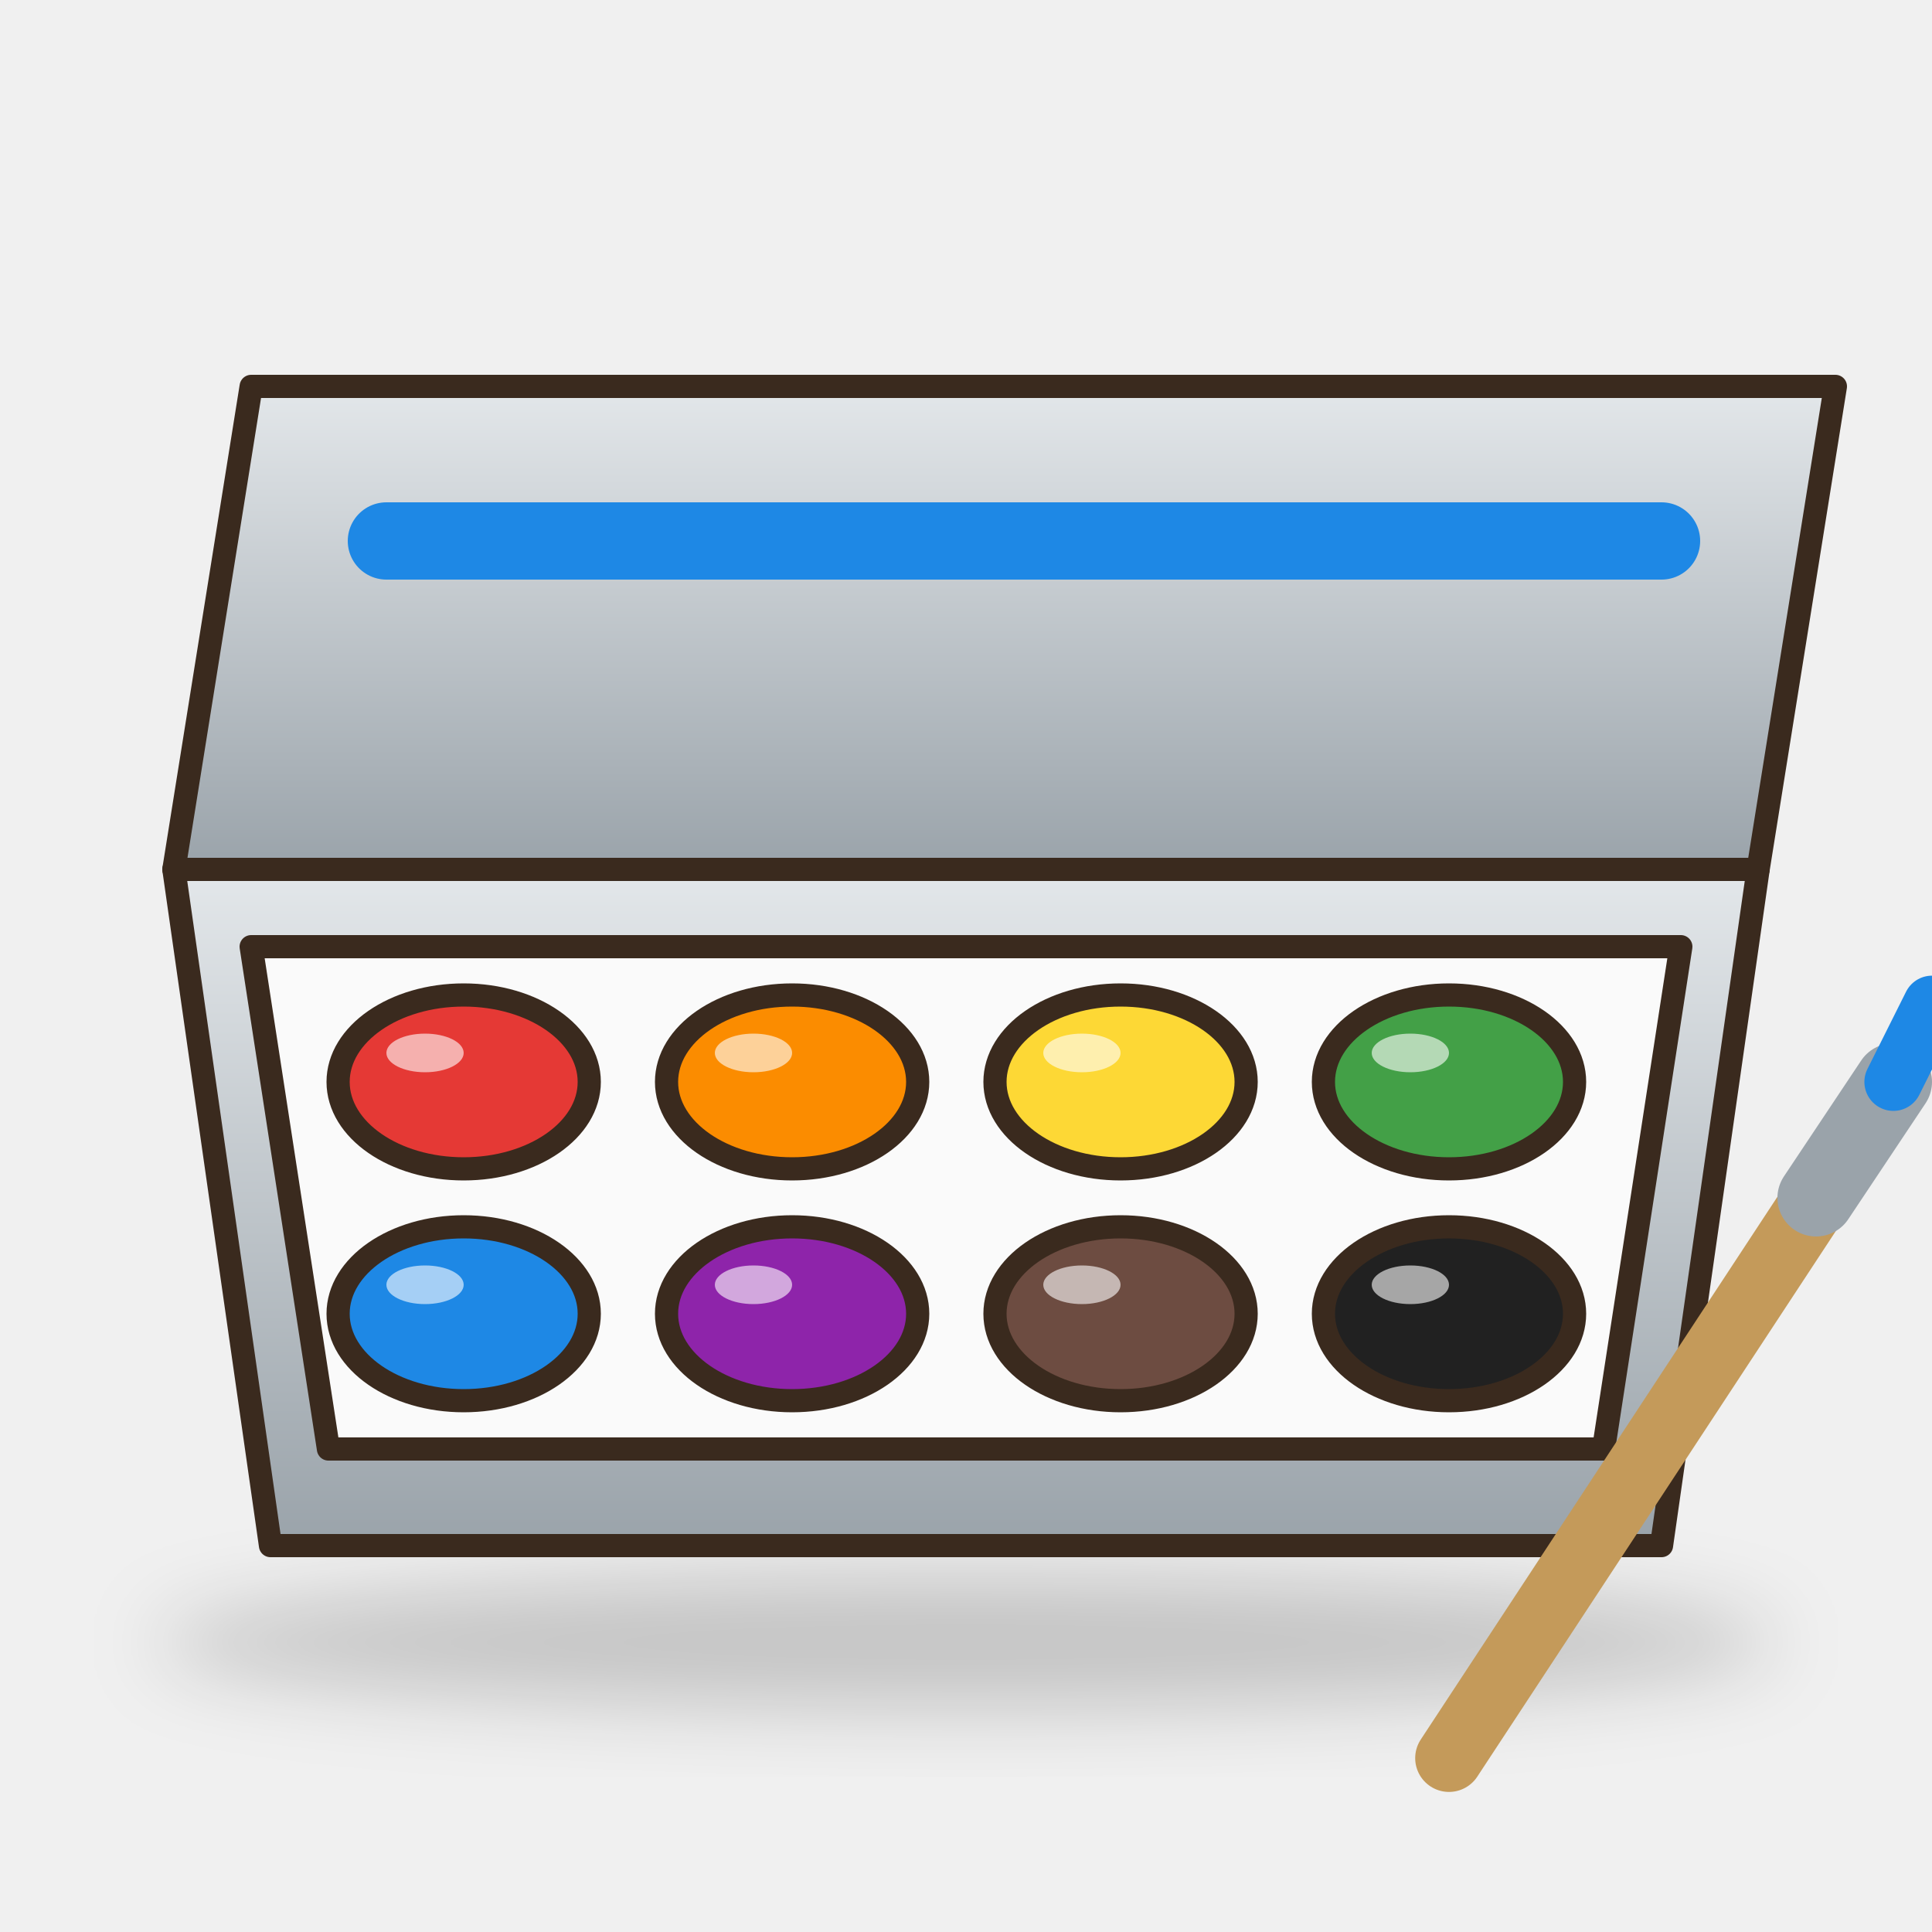
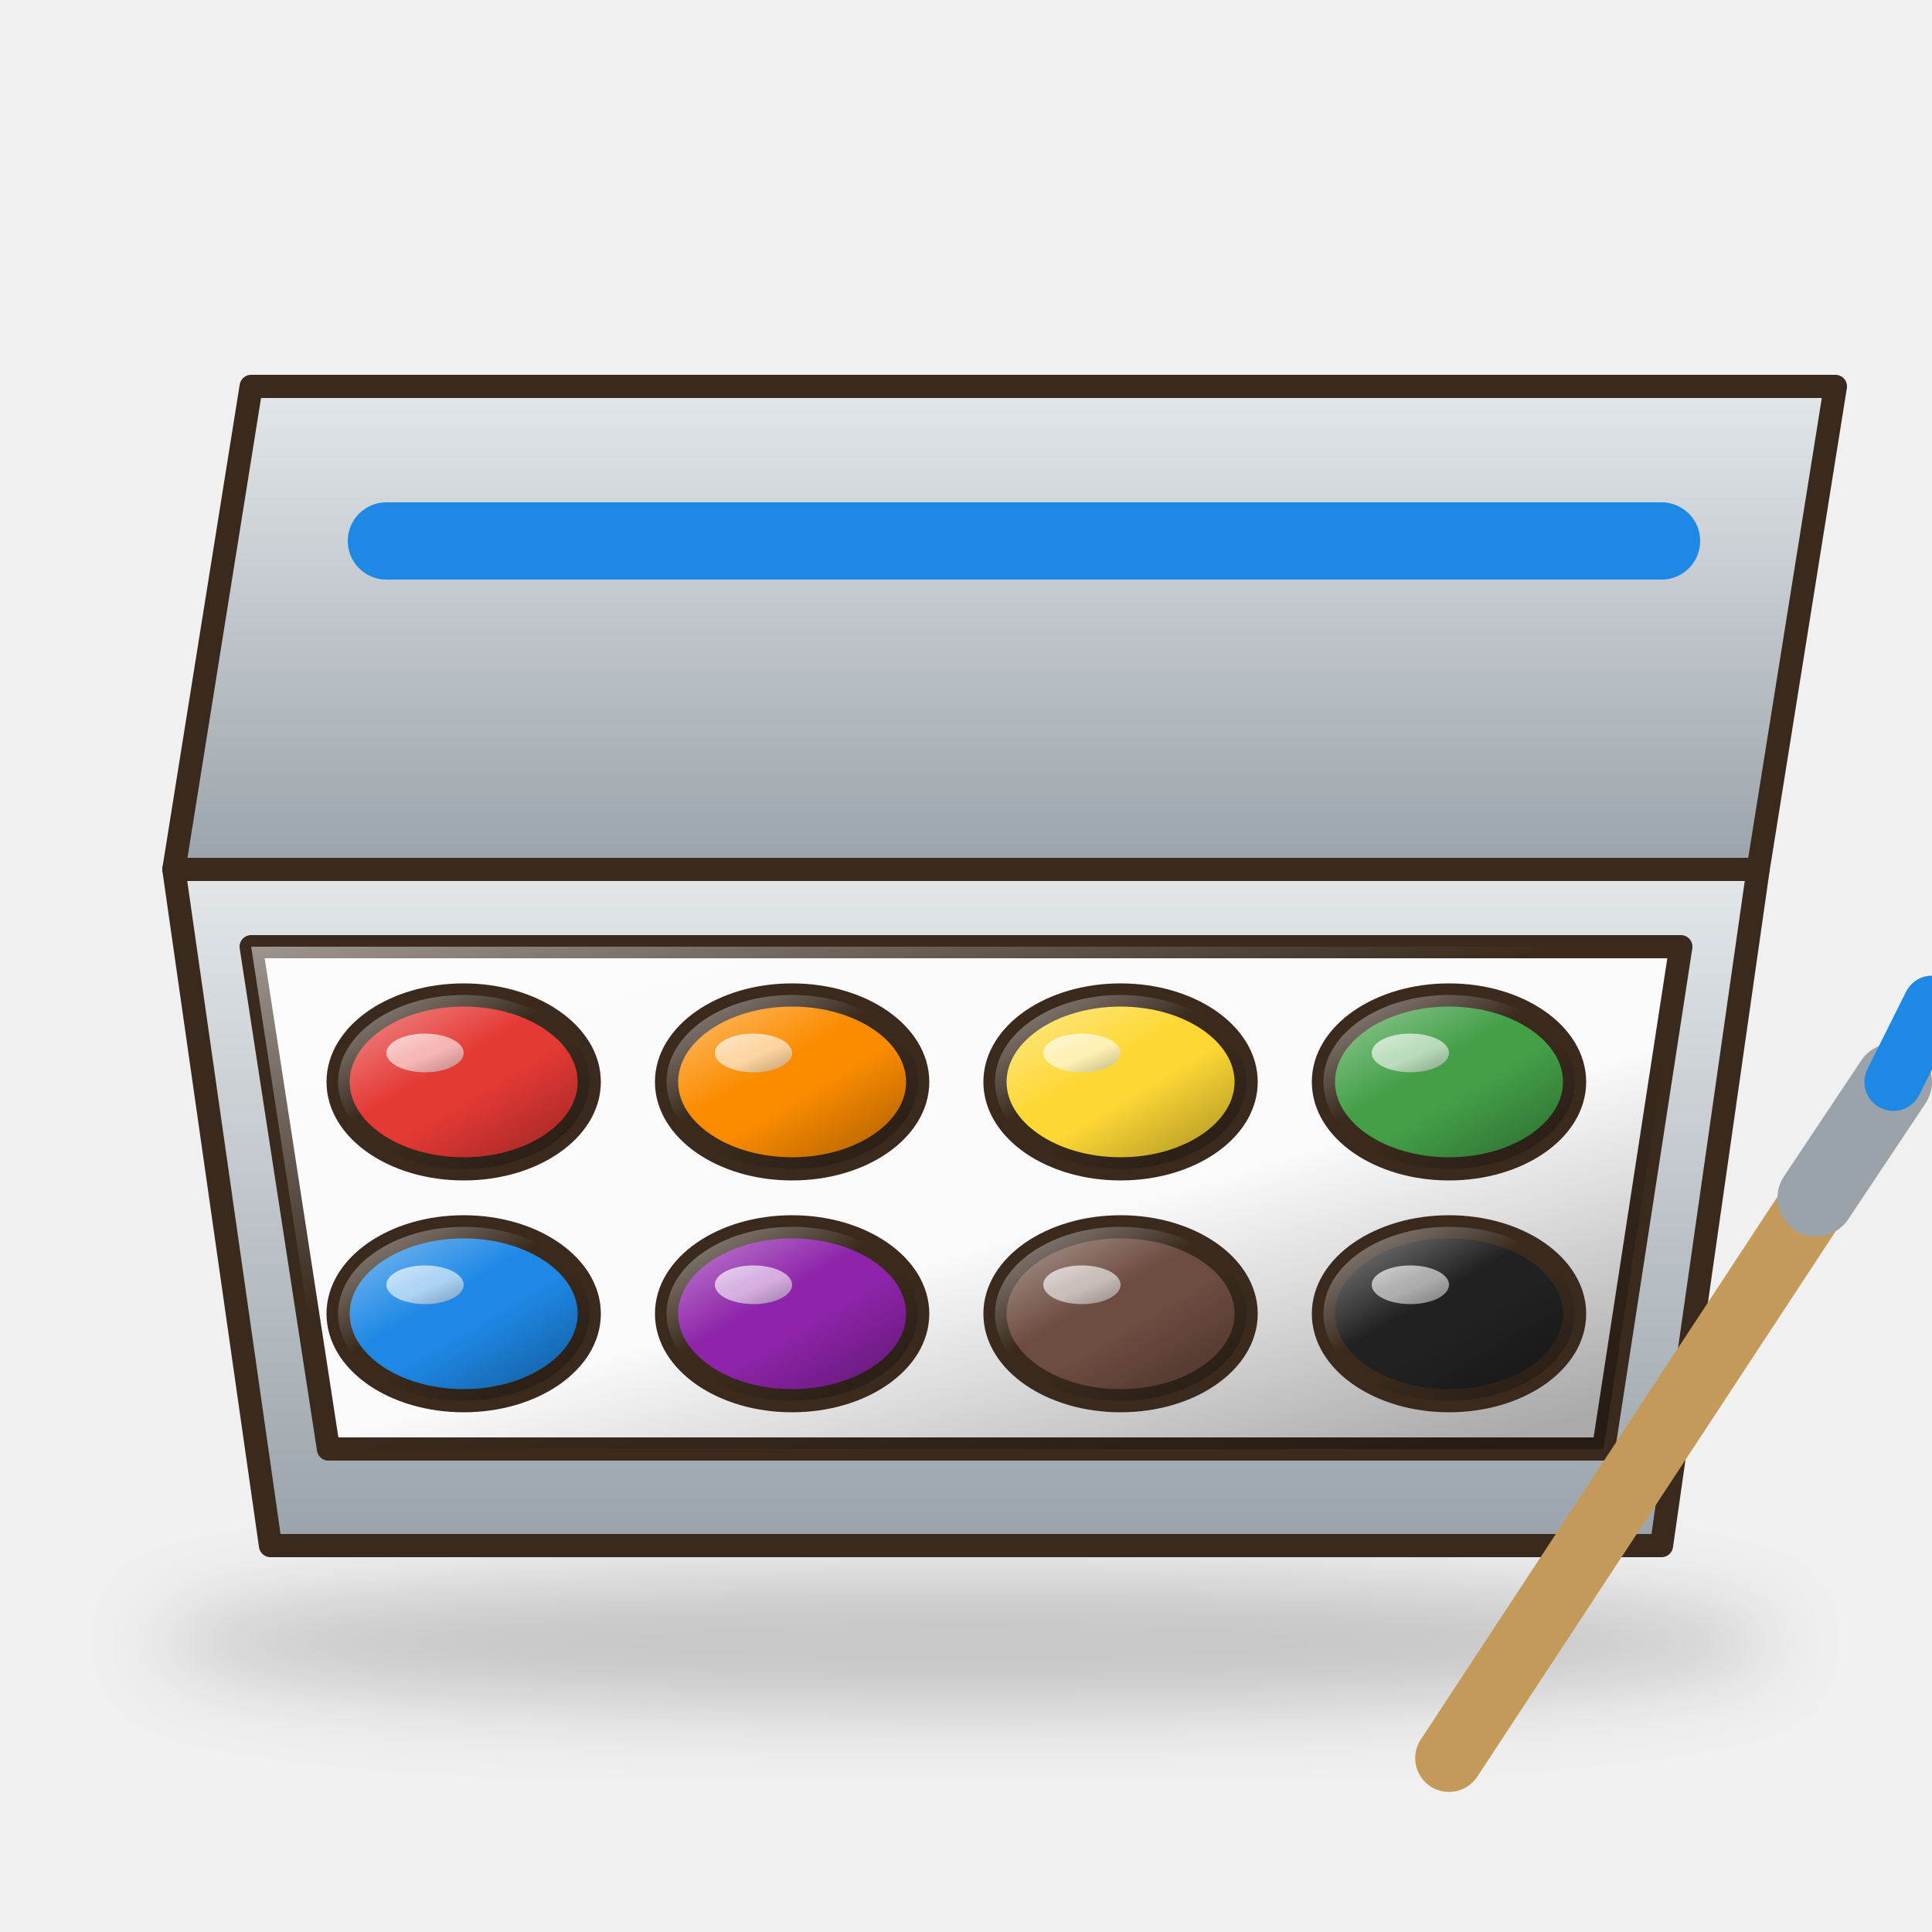
<svg xmlns="http://www.w3.org/2000/svg" width="200" height="200" viewBox="0 0 200 200" role="img" aria-label="Malkasten">
  <defs>
    <filter id="weich" x="-50%" y="-50%" width="200%" height="200%">
      <feGaussianBlur stdDeviation="4" />
    </filter>
+     <linearGradient id="licht" x1="0" y1="0" x2=".85" y2="1">
+       <stop offset="0" stop-color="#fff" stop-opacity=".5" />
+       <stop offset=".45" stop-color="#fff" stop-opacity="0" />
+       <stop offset=".6" stop-color="#000" stop-opacity="0" />
+       <stop offset="1" stop-color="#000" stop-opacity=".32" />
+     </linearGradient>
    <linearGradient id="bl3" x1="0" y1="0" x2="0" y2="1">
      <stop offset="0" stop-color="#e3e7ea" />
      <stop offset="1" stop-color="#9aa3aa" />
    </linearGradient>
  </defs>
  <ellipse cx="100" cy="170" rx="84" ry="7" fill="#000" opacity=".18" filter="url(#weich)" />
  <g stroke="#3a2a1e" stroke-width="2.4" stroke-linejoin="round" stroke-linecap="round">
    <path d="M18 90 L182 90 L172 160 L28 160 Z" fill="url(#bl3)" />
    <path d="M26 98 L174 98 L166 150 L34 150 Z" fill="#fafafa" />
+     <path d="M26 98 L174 98 L166 150 L34 150 Z" fill="url(#licht)" stroke="none" />
    <ellipse cx="48" cy="112" rx="13" ry="9" fill="#e53935" />
+     <ellipse cx="48" cy="112" rx="13" ry="9" fill="url(#licht)" stroke="none" />
    <ellipse cx="44" cy="109" rx="4" ry="2" fill="#fff" stroke="none" opacity=".6" />
+     <ellipse cx="44" cy="109" rx="4" ry="2" fill="url(#licht)" opacity=".6" stroke="none" />
    <ellipse cx="82" cy="112" rx="13" ry="9" fill="#fb8c00" />
+     <ellipse cx="82" cy="112" rx="13" ry="9" fill="url(#licht)" stroke="none" />
    <ellipse cx="78" cy="109" rx="4" ry="2" fill="#fff" stroke="none" opacity=".6" />
+     <ellipse cx="78" cy="109" rx="4" ry="2" fill="url(#licht)" opacity=".6" stroke="none" />
    <ellipse cx="116" cy="112" rx="13" ry="9" fill="#fdd835" />
+     <ellipse cx="116" cy="112" rx="13" ry="9" fill="url(#licht)" stroke="none" />
    <ellipse cx="112" cy="109" rx="4" ry="2" fill="#fff" stroke="none" opacity=".6" />
+     <ellipse cx="112" cy="109" rx="4" ry="2" fill="url(#licht)" opacity=".6" stroke="none" />
    <ellipse cx="150" cy="112" rx="13" ry="9" fill="#43a047" />
+     <ellipse cx="150" cy="112" rx="13" ry="9" fill="url(#licht)" stroke="none" />
    <ellipse cx="146" cy="109" rx="4" ry="2" fill="#fff" stroke="none" opacity=".6" />
+     <ellipse cx="146" cy="109" rx="4" ry="2" fill="url(#licht)" opacity=".6" stroke="none" />
    <ellipse cx="48" cy="136" rx="13" ry="9" fill="#1e88e5" />
+     <ellipse cx="48" cy="136" rx="13" ry="9" fill="url(#licht)" stroke="none" />
    <ellipse cx="44" cy="133" rx="4" ry="2" fill="#fff" stroke="none" opacity=".6" />
+     <ellipse cx="44" cy="133" rx="4" ry="2" fill="url(#licht)" opacity=".6" stroke="none" />
    <ellipse cx="82" cy="136" rx="13" ry="9" fill="#8e24aa" />
+     <ellipse cx="82" cy="136" rx="13" ry="9" fill="url(#licht)" stroke="none" />
    <ellipse cx="78" cy="133" rx="4" ry="2" fill="#fff" stroke="none" opacity=".6" />
+     <ellipse cx="78" cy="133" rx="4" ry="2" fill="url(#licht)" opacity=".6" stroke="none" />
    <ellipse cx="116" cy="136" rx="13" ry="9" fill="#6d4c41" />
+     <ellipse cx="116" cy="136" rx="13" ry="9" fill="url(#licht)" stroke="none" />
    <ellipse cx="112" cy="133" rx="4" ry="2" fill="#fff" stroke="none" opacity=".6" />
+     <ellipse cx="112" cy="133" rx="4" ry="2" fill="url(#licht)" opacity=".6" stroke="none" />
    <ellipse cx="150" cy="136" rx="13" ry="9" fill="#212121" />
+     <ellipse cx="150" cy="136" rx="13" ry="9" fill="url(#licht)" stroke="none" />
    <ellipse cx="146" cy="133" rx="4" ry="2" fill="#fff" stroke="none" opacity=".6" />
+     <ellipse cx="146" cy="133" rx="4" ry="2" fill="url(#licht)" opacity=".6" stroke="none" />
    <path d="M18 90 L182 90 L190 40 L26 40 Z" fill="url(#bl3)" />
    <path d="M40 56 L172 56" stroke="#1e88e5" stroke-width="8" />
    <path d="M150 182 L196 112" stroke="#c49a5a" stroke-width="7" />
    <path d="M188 124 L196 112" stroke="#9aa3aa" stroke-width="8" />
    <path d="M196 112 l4 -8" stroke="#1e88e5" stroke-width="6" />
  </g>
</svg>
